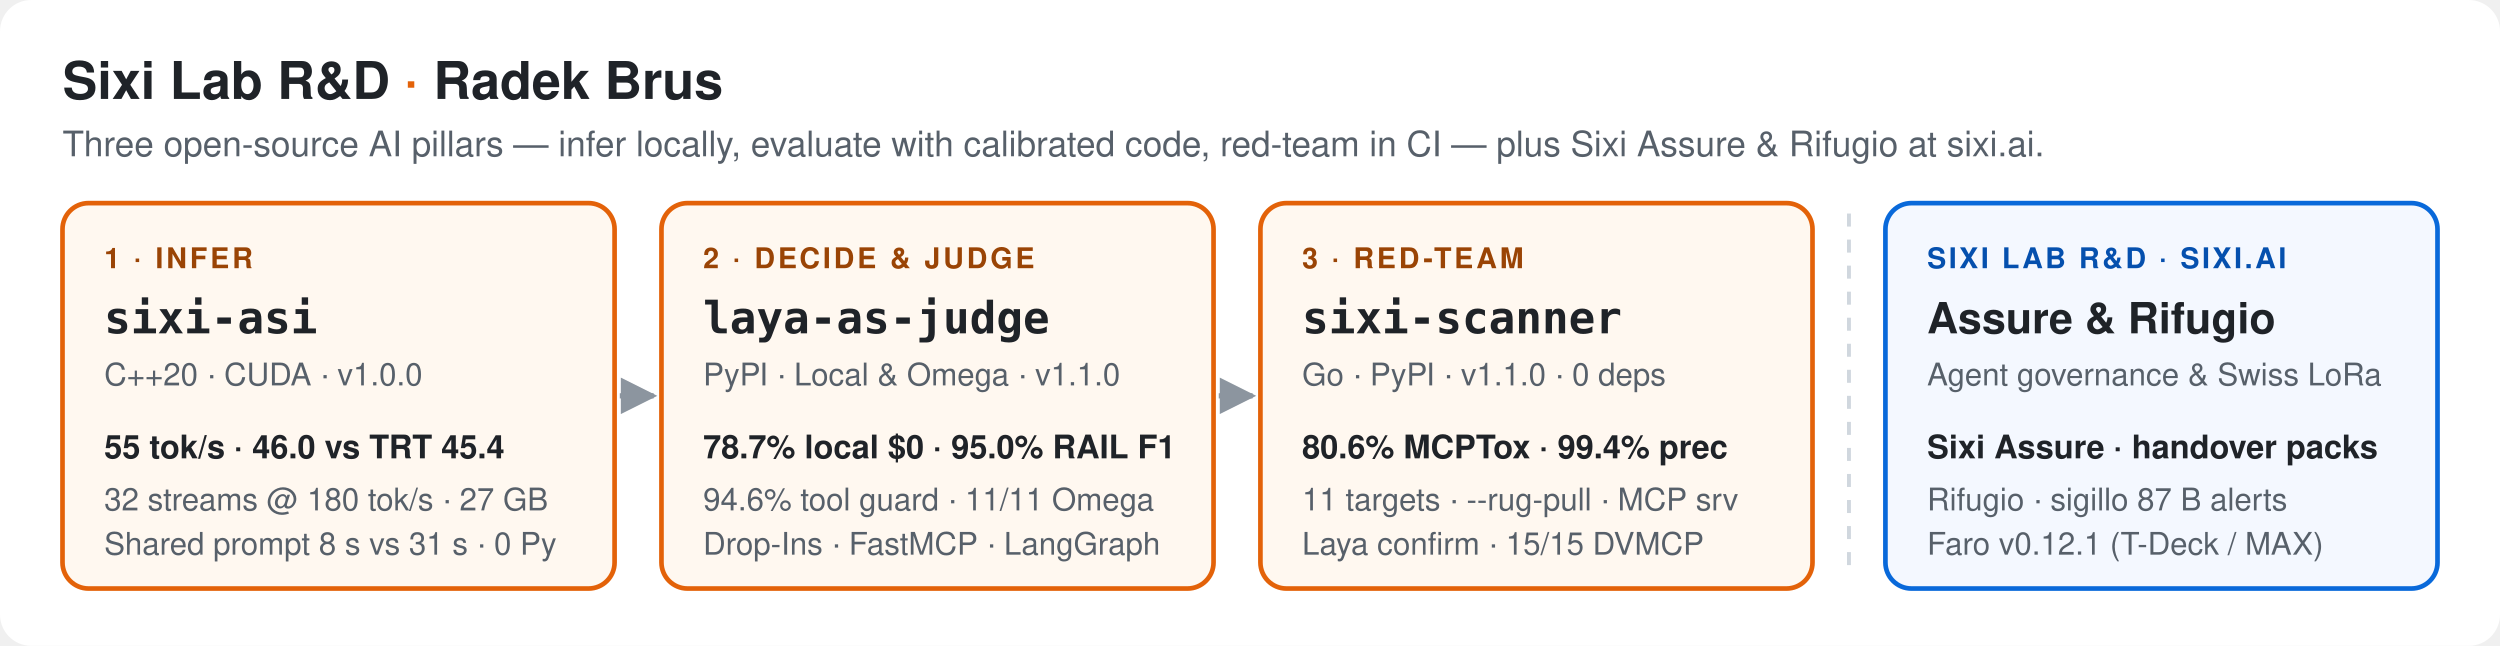
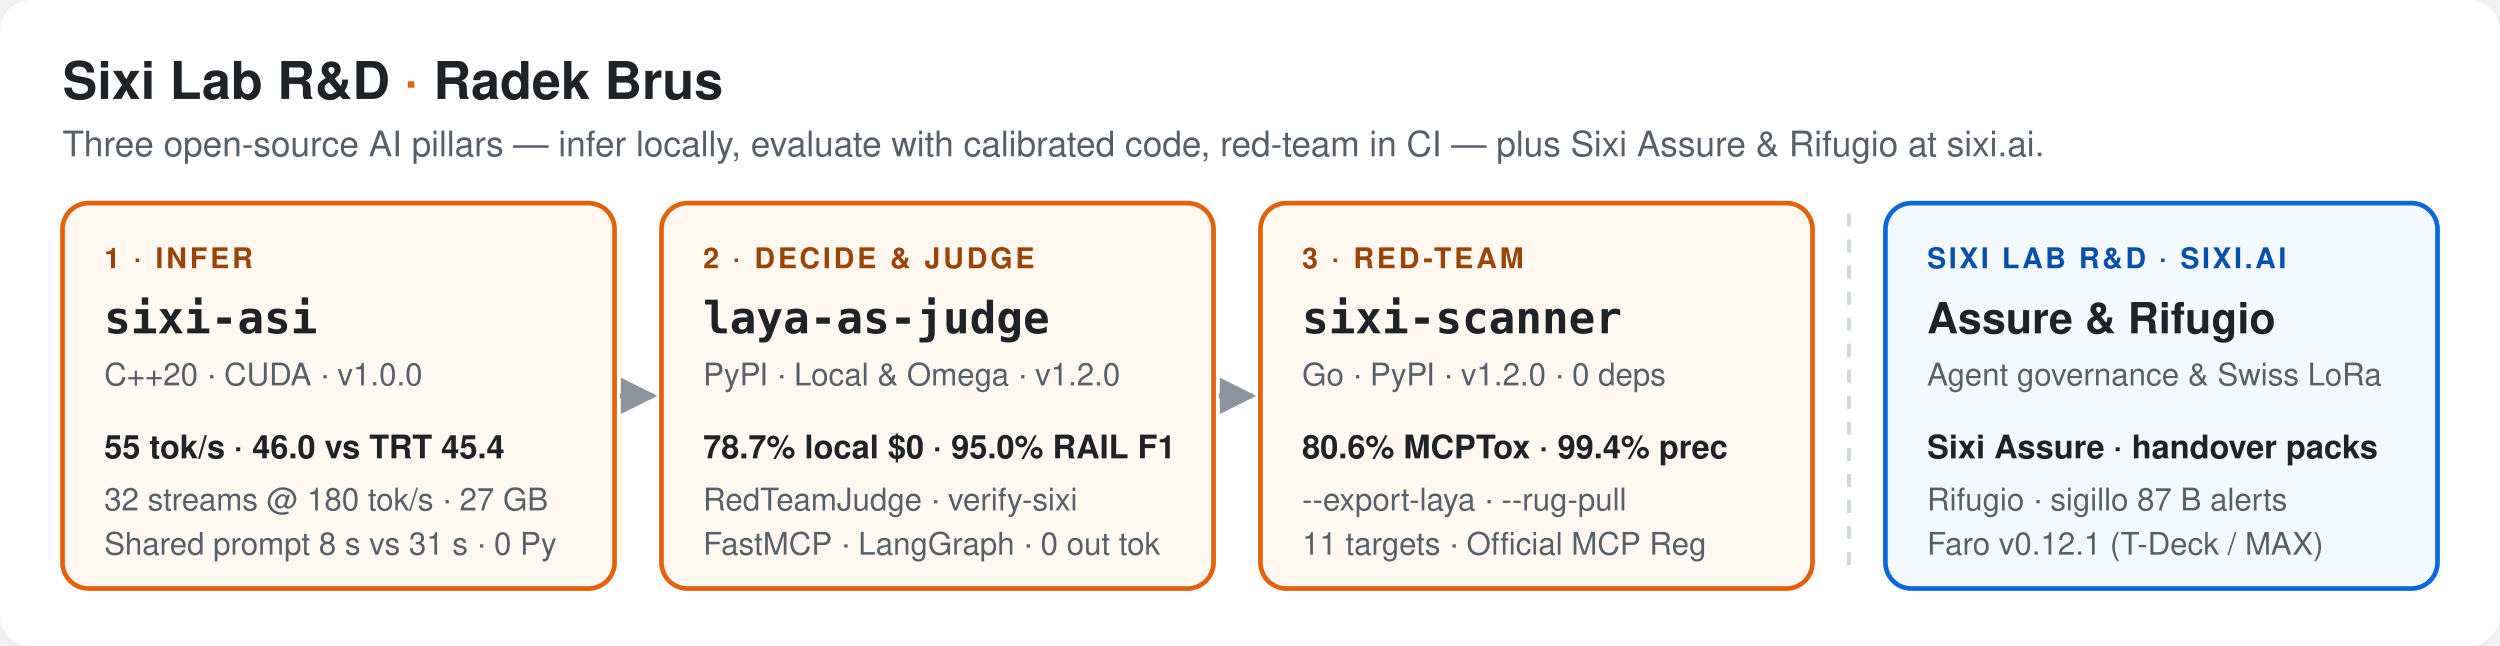
<svg xmlns="http://www.w3.org/2000/svg" viewBox="0 0 960 248" width="960" height="248" font-family="-apple-system, BlinkMacSystemFont, 'Segoe UI', Helvetica, Arial, sans-serif">
  <style>
    .bg { fill: #ffffff; }
    .core { fill: #fff8f0; stroke: #e36209; stroke-width: 1.8; }
    .radio { fill: #f4f8ff; stroke: #0969da; stroke-width: 1.8; }
    .title { fill: #1f2328; font-size: 20px; font-weight: 700; }
    .sub { fill: #57606a; font-size: 13.5px; }
    .accent { fill: #e36209; }
    .step { fill: #9a4405; font-size: 11px; font-weight: 700; letter-spacing: .1em; }
    .step-b { fill: #0550ae; font-size: 11px; font-weight: 700; letter-spacing: .09em; }
    .name { fill: #1f2328; font-size: 17px; font-weight: 700; font-family: ui-monospace, SFMono-Regular, Menlo, monospace; }
    .name-sans { fill: #1f2328; font-size: 16.5px; font-weight: 700; }
    .tag { fill: #57606a; font-size: 12px; font-weight: 500; }
    .stat { fill: #1f2328; font-size: 12.5px; font-weight: 600; }
    .note { fill: #57606a; font-size: 12px; }
    .arrow { stroke: #8c959f; stroke-width: 2; fill: none; }
    .head { fill: #8c959f; }
    .div { stroke: #d0d7de; stroke-width: 1.5; stroke-dasharray: 5 5; }
    @media (prefers-color-scheme: dark) {
      .bg { fill: #0d1117; }
      .core { fill: #1f1610; stroke: #f0883e; }
      .radio { fill: #0d1b2a; stroke: #4493f8; }
      .title, .name, .name-sans, .stat { fill: #e6edf3; }
      .sub, .tag, .note { fill: #8d96a0; }
      .accent, .step { fill: #f0883e; }
      .step-b { fill: #58a6ff; }
      .arrow { stroke: #6e7681; }
      .head { fill: #6e7681; }
      .div { stroke: #30363d; }
    }
  </style>
  <defs>
    <marker id="arr" viewBox="0 0 10 10" refX="9" refY="5" markerWidth="7" markerHeight="7" orient="auto">
      <path class="head" d="M0,0 L10,5 L0,10 z" />
    </marker>
  </defs>
  <rect class="bg" width="960" height="248" rx="12" />
  <text class="title" x="24" y="38">Sixi Lab R&amp;D <tspan class="accent">·</tspan> Radek Brus</text>
  <text class="sub" x="24" y="60">Three open-source AI pillars — infer locally, evaluate with calibrated code, red-team in CI — plus Sixi Assure &amp; Rifugio at sixi.ai.</text>
  <g>
    <rect class="core" x="24" y="78" width="212" height="148" rx="10" />
    <text class="step" x="40" y="103">1 · INFER</text>
    <text class="name" x="40" y="128">sixi-asi</text>
    <text class="tag" x="40" y="148">C++20 · CUDA · v1.0.0</text>
    <text class="stat" x="40" y="176">55 tok/s · 46.0 vs TRT 45.4</text>
    <text class="note" x="40" y="196">32 streams @ 180 tok/s · 27 GB</text>
    <text class="note" x="40" y="213">Shared prompt 8 s vs 31 s · 0 Py</text>
  </g>
  <path class="arrow" d="M238,152 L251,152" marker-end="url(#arr)" />
  <g>
    <rect class="core" x="254" y="78" width="212" height="148" rx="10" />
    <text class="step" x="270" y="103">2 · DECIDE &amp; JUDGE</text>
    <text class="name" x="270" y="128">laya-as-judge</text>
-     <text class="tag" x="270" y="148">PyPI · Local &amp; Omega · v1.1.0</text>
+     <text class="tag" x="270" y="148">PyPI · Local &amp; Omega · v1.2.0</text>
    <text class="stat" x="270" y="176">78.7% local $0 · 95.0% RAIL F1</text>
-     <text class="note" x="270" y="196">94.6% tool guard · 11/11 Omega</text>
-     <text class="note" x="270" y="213">Drop-Ins · FastMCP · LangGraph</text>
+     <text class="note" x="270" y="196">RedTeamJudge · verify-sixi</text>
+     <text class="note" x="270" y="213">FastMCP · LangGraph · 0 out tok</text>
  </g>
  <path class="arrow" d="M468,152 L481,152" marker-end="url(#arr)" />
  <g>
    <rect class="core" x="484" y="78" width="212" height="148" rx="10" />
    <text class="step" x="500" y="103">3 · RED-TEAM</text>
    <text class="name" x="500" y="128">sixi-scanner</text>
-     <text class="tag" x="500" y="148">Go · PyPI · v1.1.0 · 0 deps</text>
+     <text class="tag" x="500" y="148">Go · PyPI · v1.2.0 · 0 deps</text>
    <text class="stat" x="500" y="176">80.6% MCPTox · 99.4% prec</text>
-     <text class="note" x="500" y="196">11 targets · --rug-pull · MCP srv</text>
-     <text class="note" x="500" y="213">Laya confirm · 15/15 DVMCP</text>
+     <text class="note" x="500" y="196">--export-laya · --rug-pull</text>
+     <text class="note" x="500" y="213">11 targets · Official MCP Reg</text>
  </g>
  <line class="div" x1="710" y1="82" x2="710" y2="222" />
  <g>
    <rect class="radio" x="724" y="78" width="212" height="148" rx="10" />
    <text class="step-b" x="740" y="103">SIXI LAB R&amp;D · SIXI.AI</text>
    <text class="name-sans" x="740" y="128">Assure &amp; Rifugio</text>
    <text class="tag" x="740" y="148">Agent governance &amp; Swiss LoRa</text>
    <text class="stat" x="740" y="176">Sixi Assure · handover packs</text>
    <text class="note" x="740" y="196">Rifugio · sigillo 87 B alerts</text>
    <text class="note" x="740" y="213">Faro v0.12.1 (T-Deck / MAX)</text>
  </g>
</svg>
